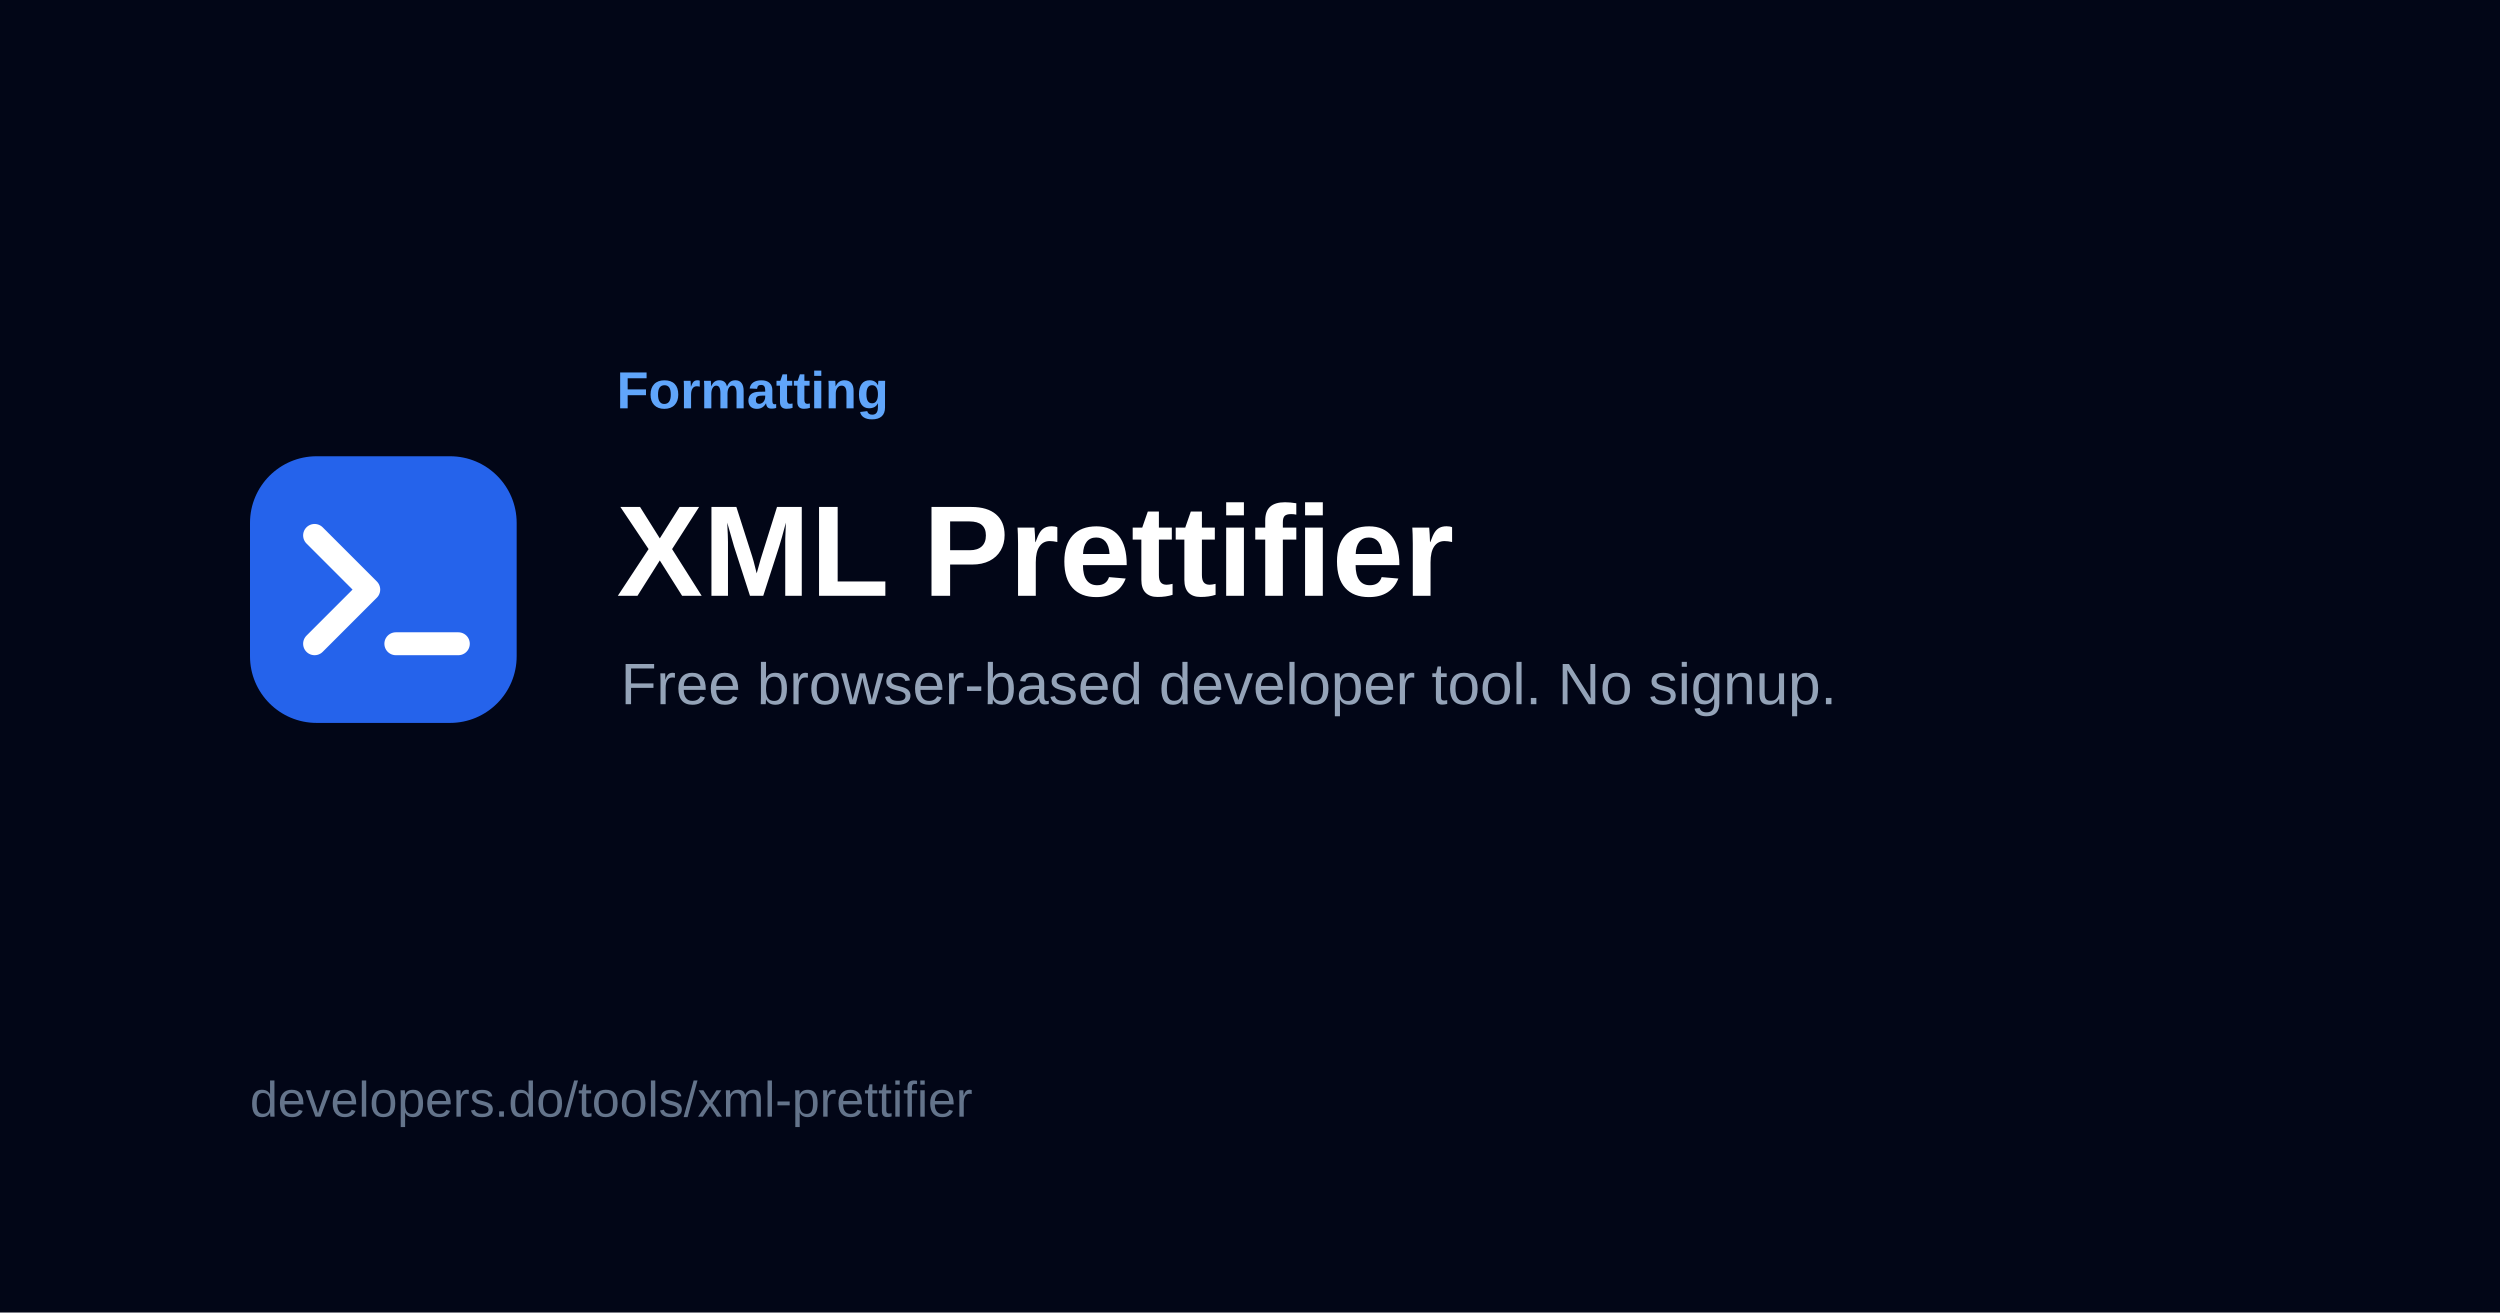
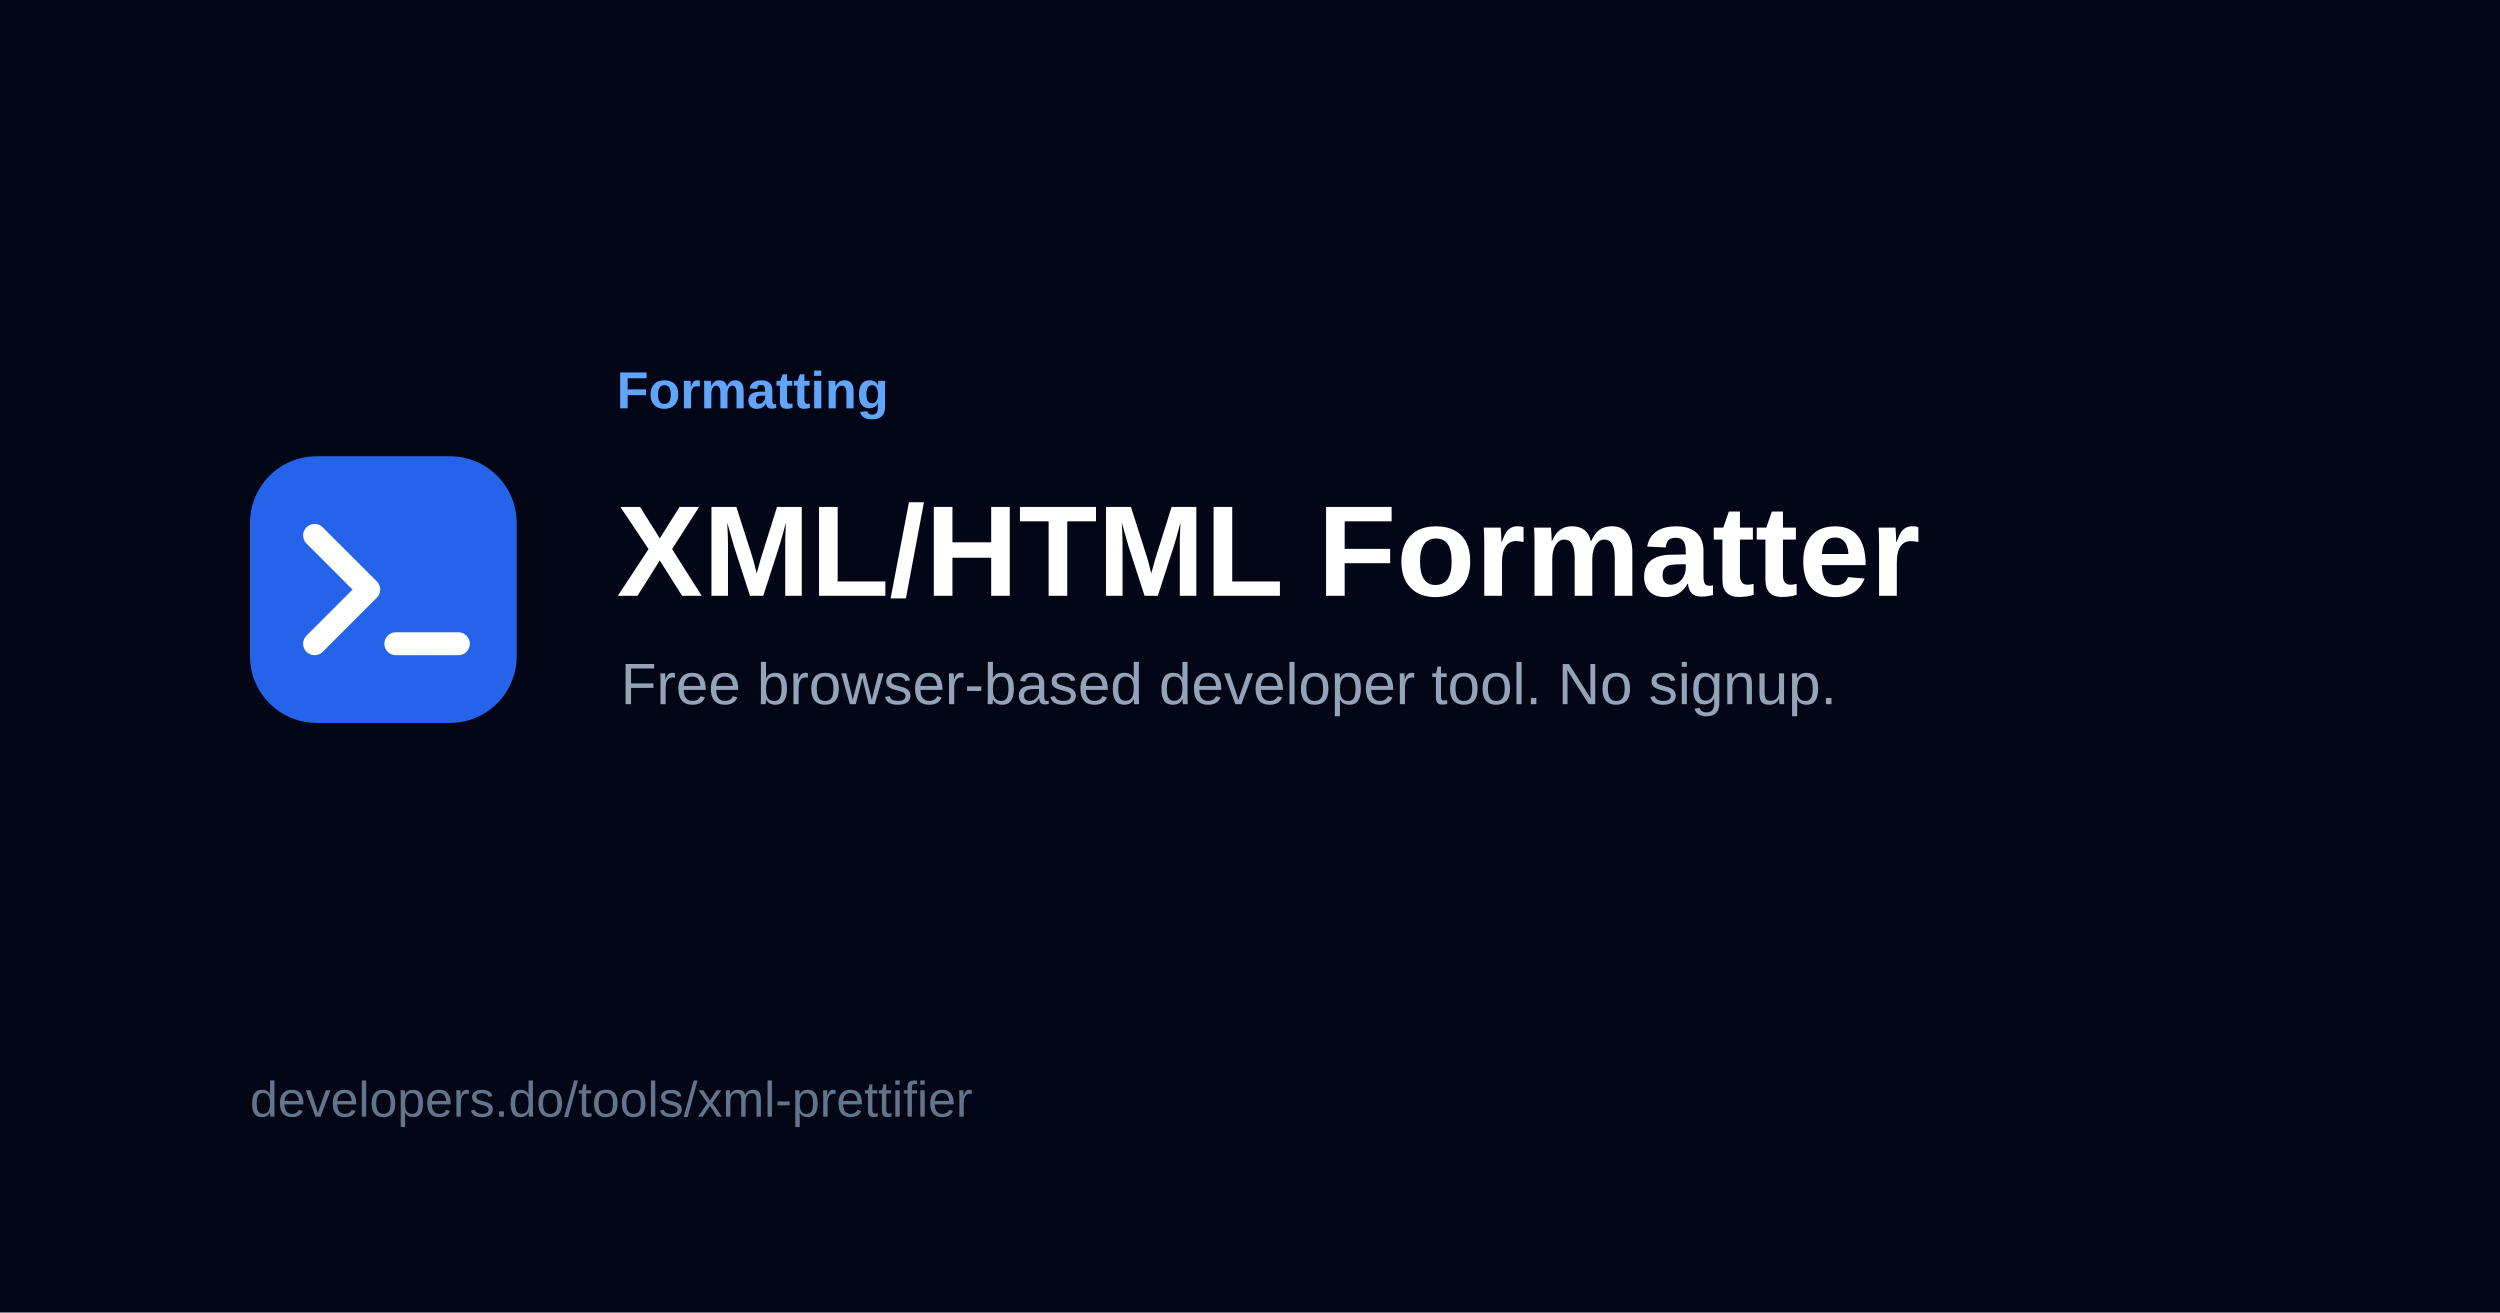
<svg xmlns="http://www.w3.org/2000/svg" width="1200" height="630" viewBox="0 0 1200 630" fill="none">
  <rect width="1200" height="630" fill="#020617" />
  <rect x="120" y="219" width="128" height="128" rx="32" fill="#2563EB" />
  <path d="M151 257L177 283L151 309" stroke="white" stroke-width="11" stroke-linecap="round" stroke-linejoin="round" />
  <path d="M190 309H220" stroke="white" stroke-width="11" stroke-linecap="round" />
  <text x="296" y="196" fill="#60A5FA" font-family="Arial, Helvetica, sans-serif" font-size="25" font-weight="700">Formatting</text>
  <text fill="white" font-family="Arial, Helvetica, sans-serif" font-size="62" font-weight="800">
-     <tspan x="296" y="286">XML Prettifier</tspan>
+     <tspan x="296" y="286">XML/HTML Formatter</tspan>
  </text>
  <text x="298" y="338" fill="#94A3B8" font-family="Arial, Helvetica, sans-serif" font-size="28" font-weight="500">Free browser-based developer tool. No signup.</text>
  <text x="120" y="536" fill="#64748B" font-family="Arial, Helvetica, sans-serif" font-size="24" font-weight="500">developers.do/tools/xml-prettifier</text>
</svg>
